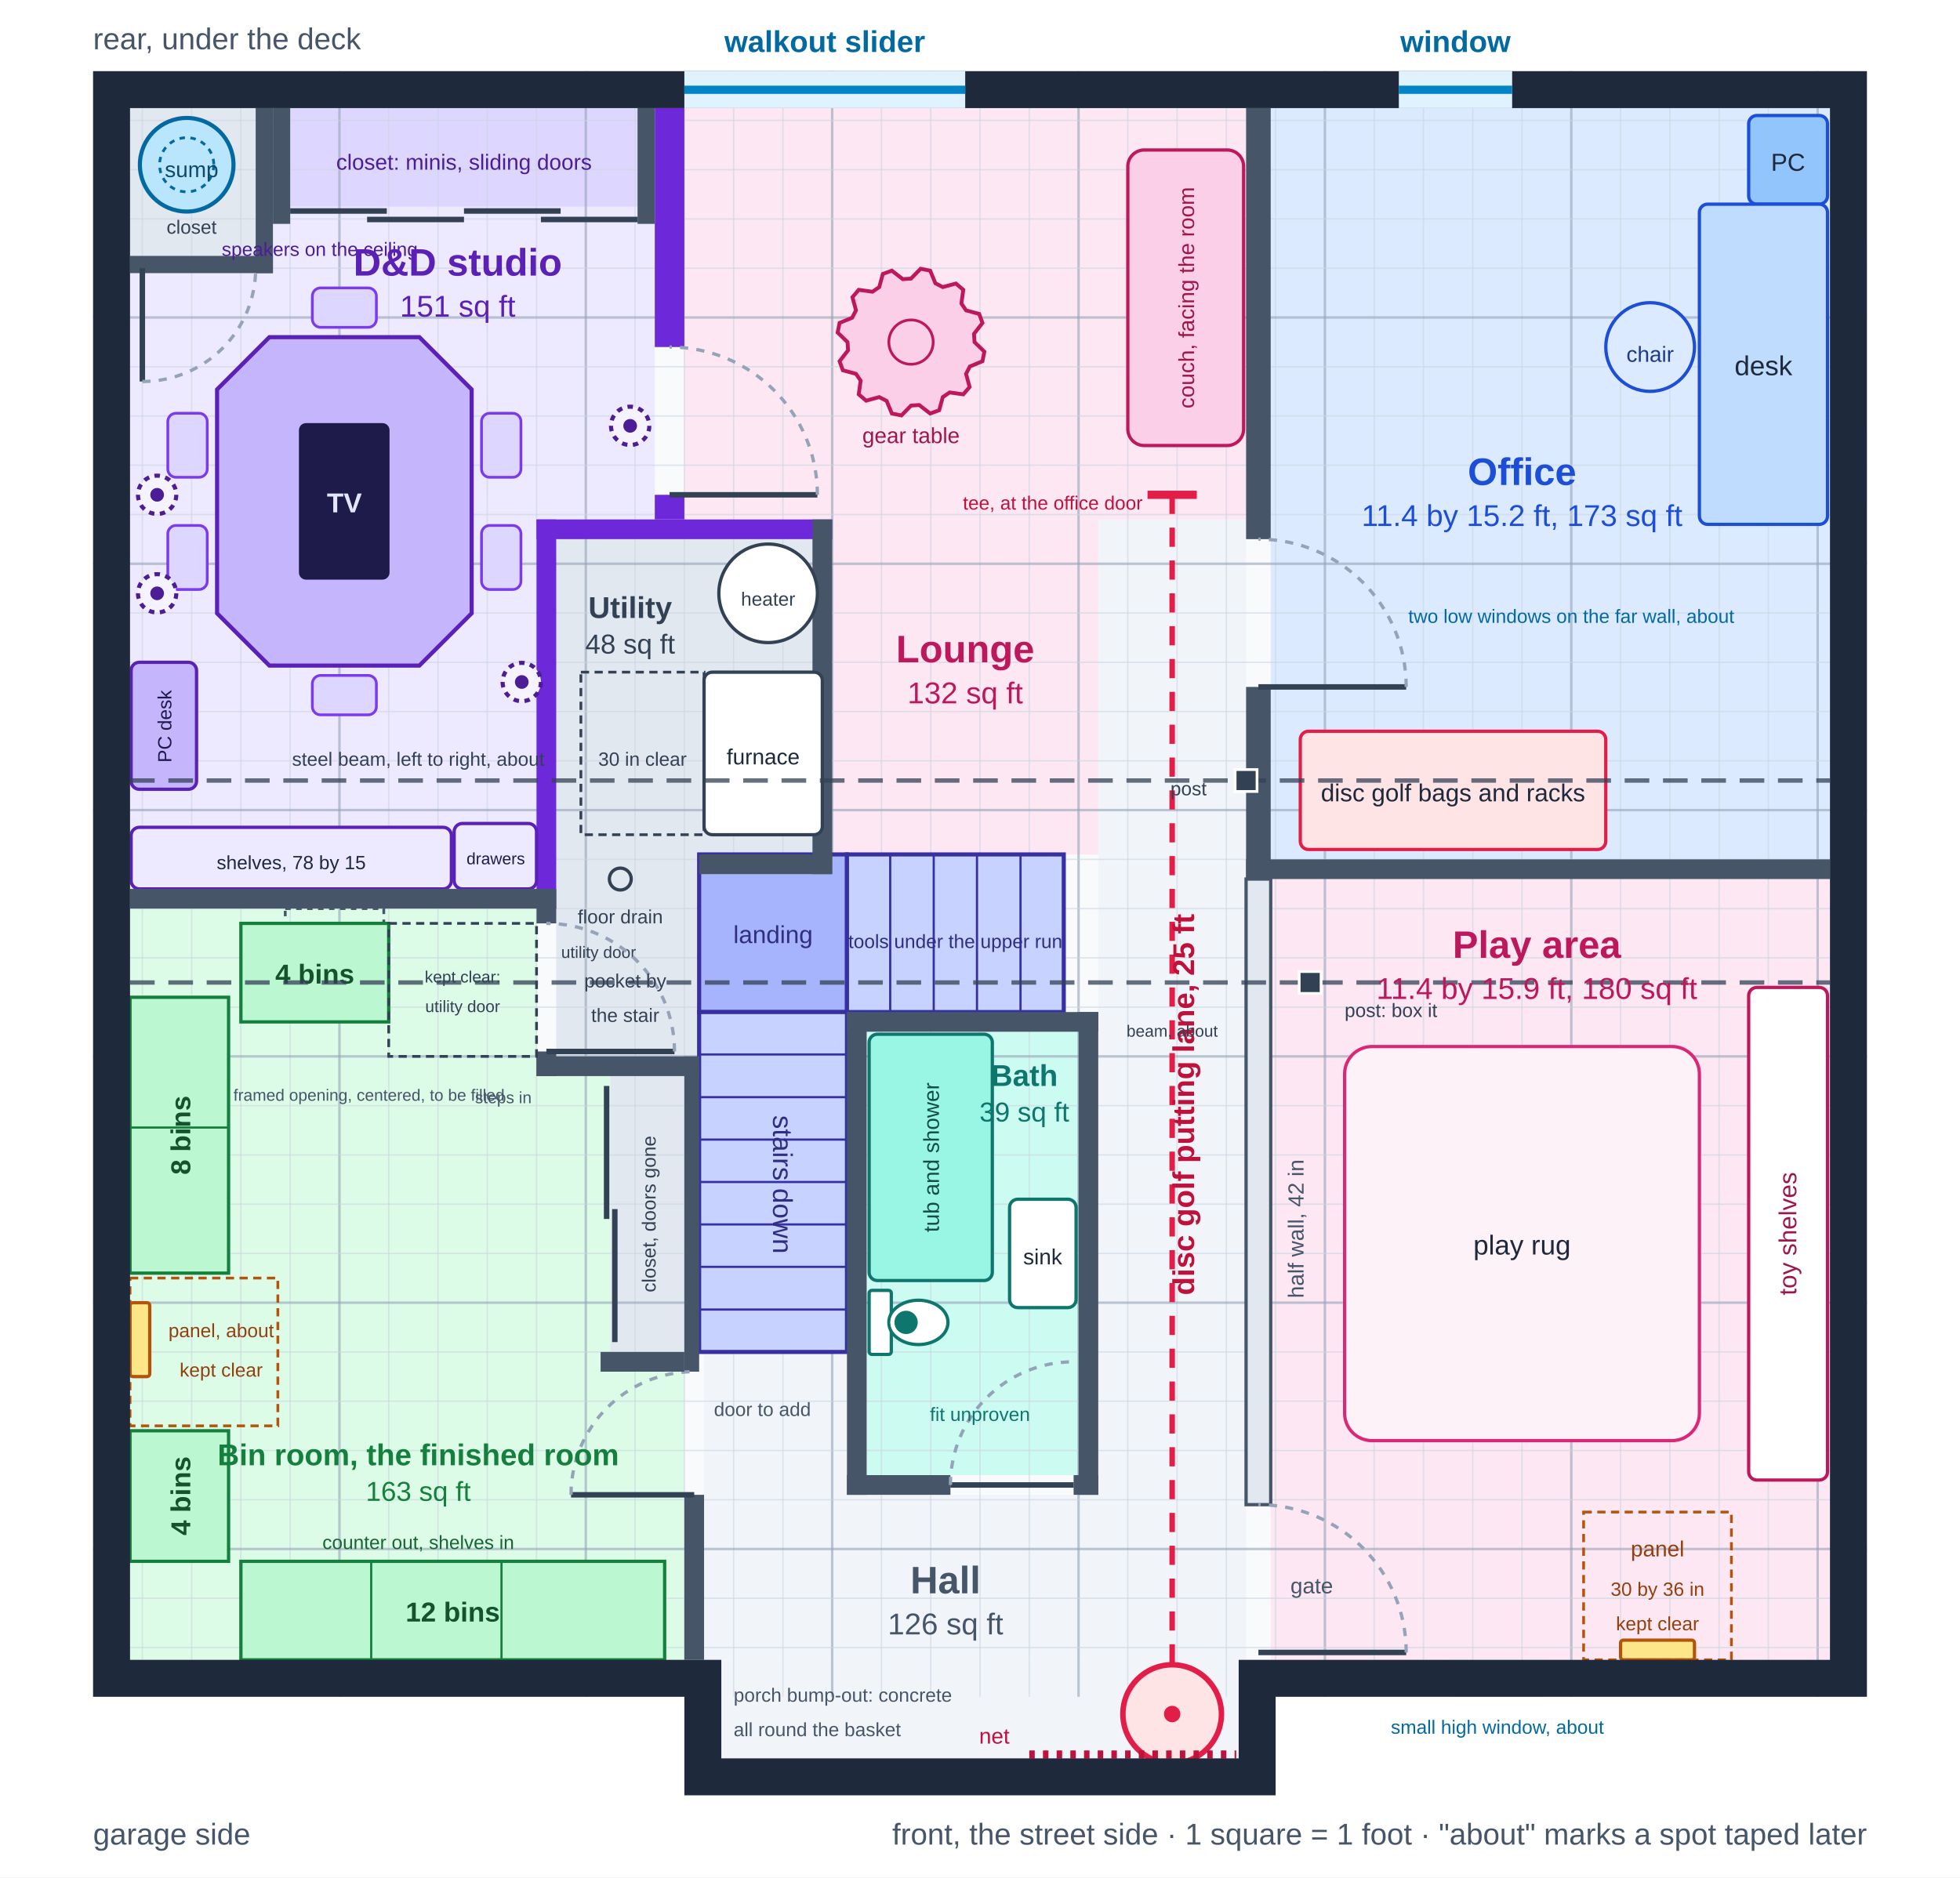
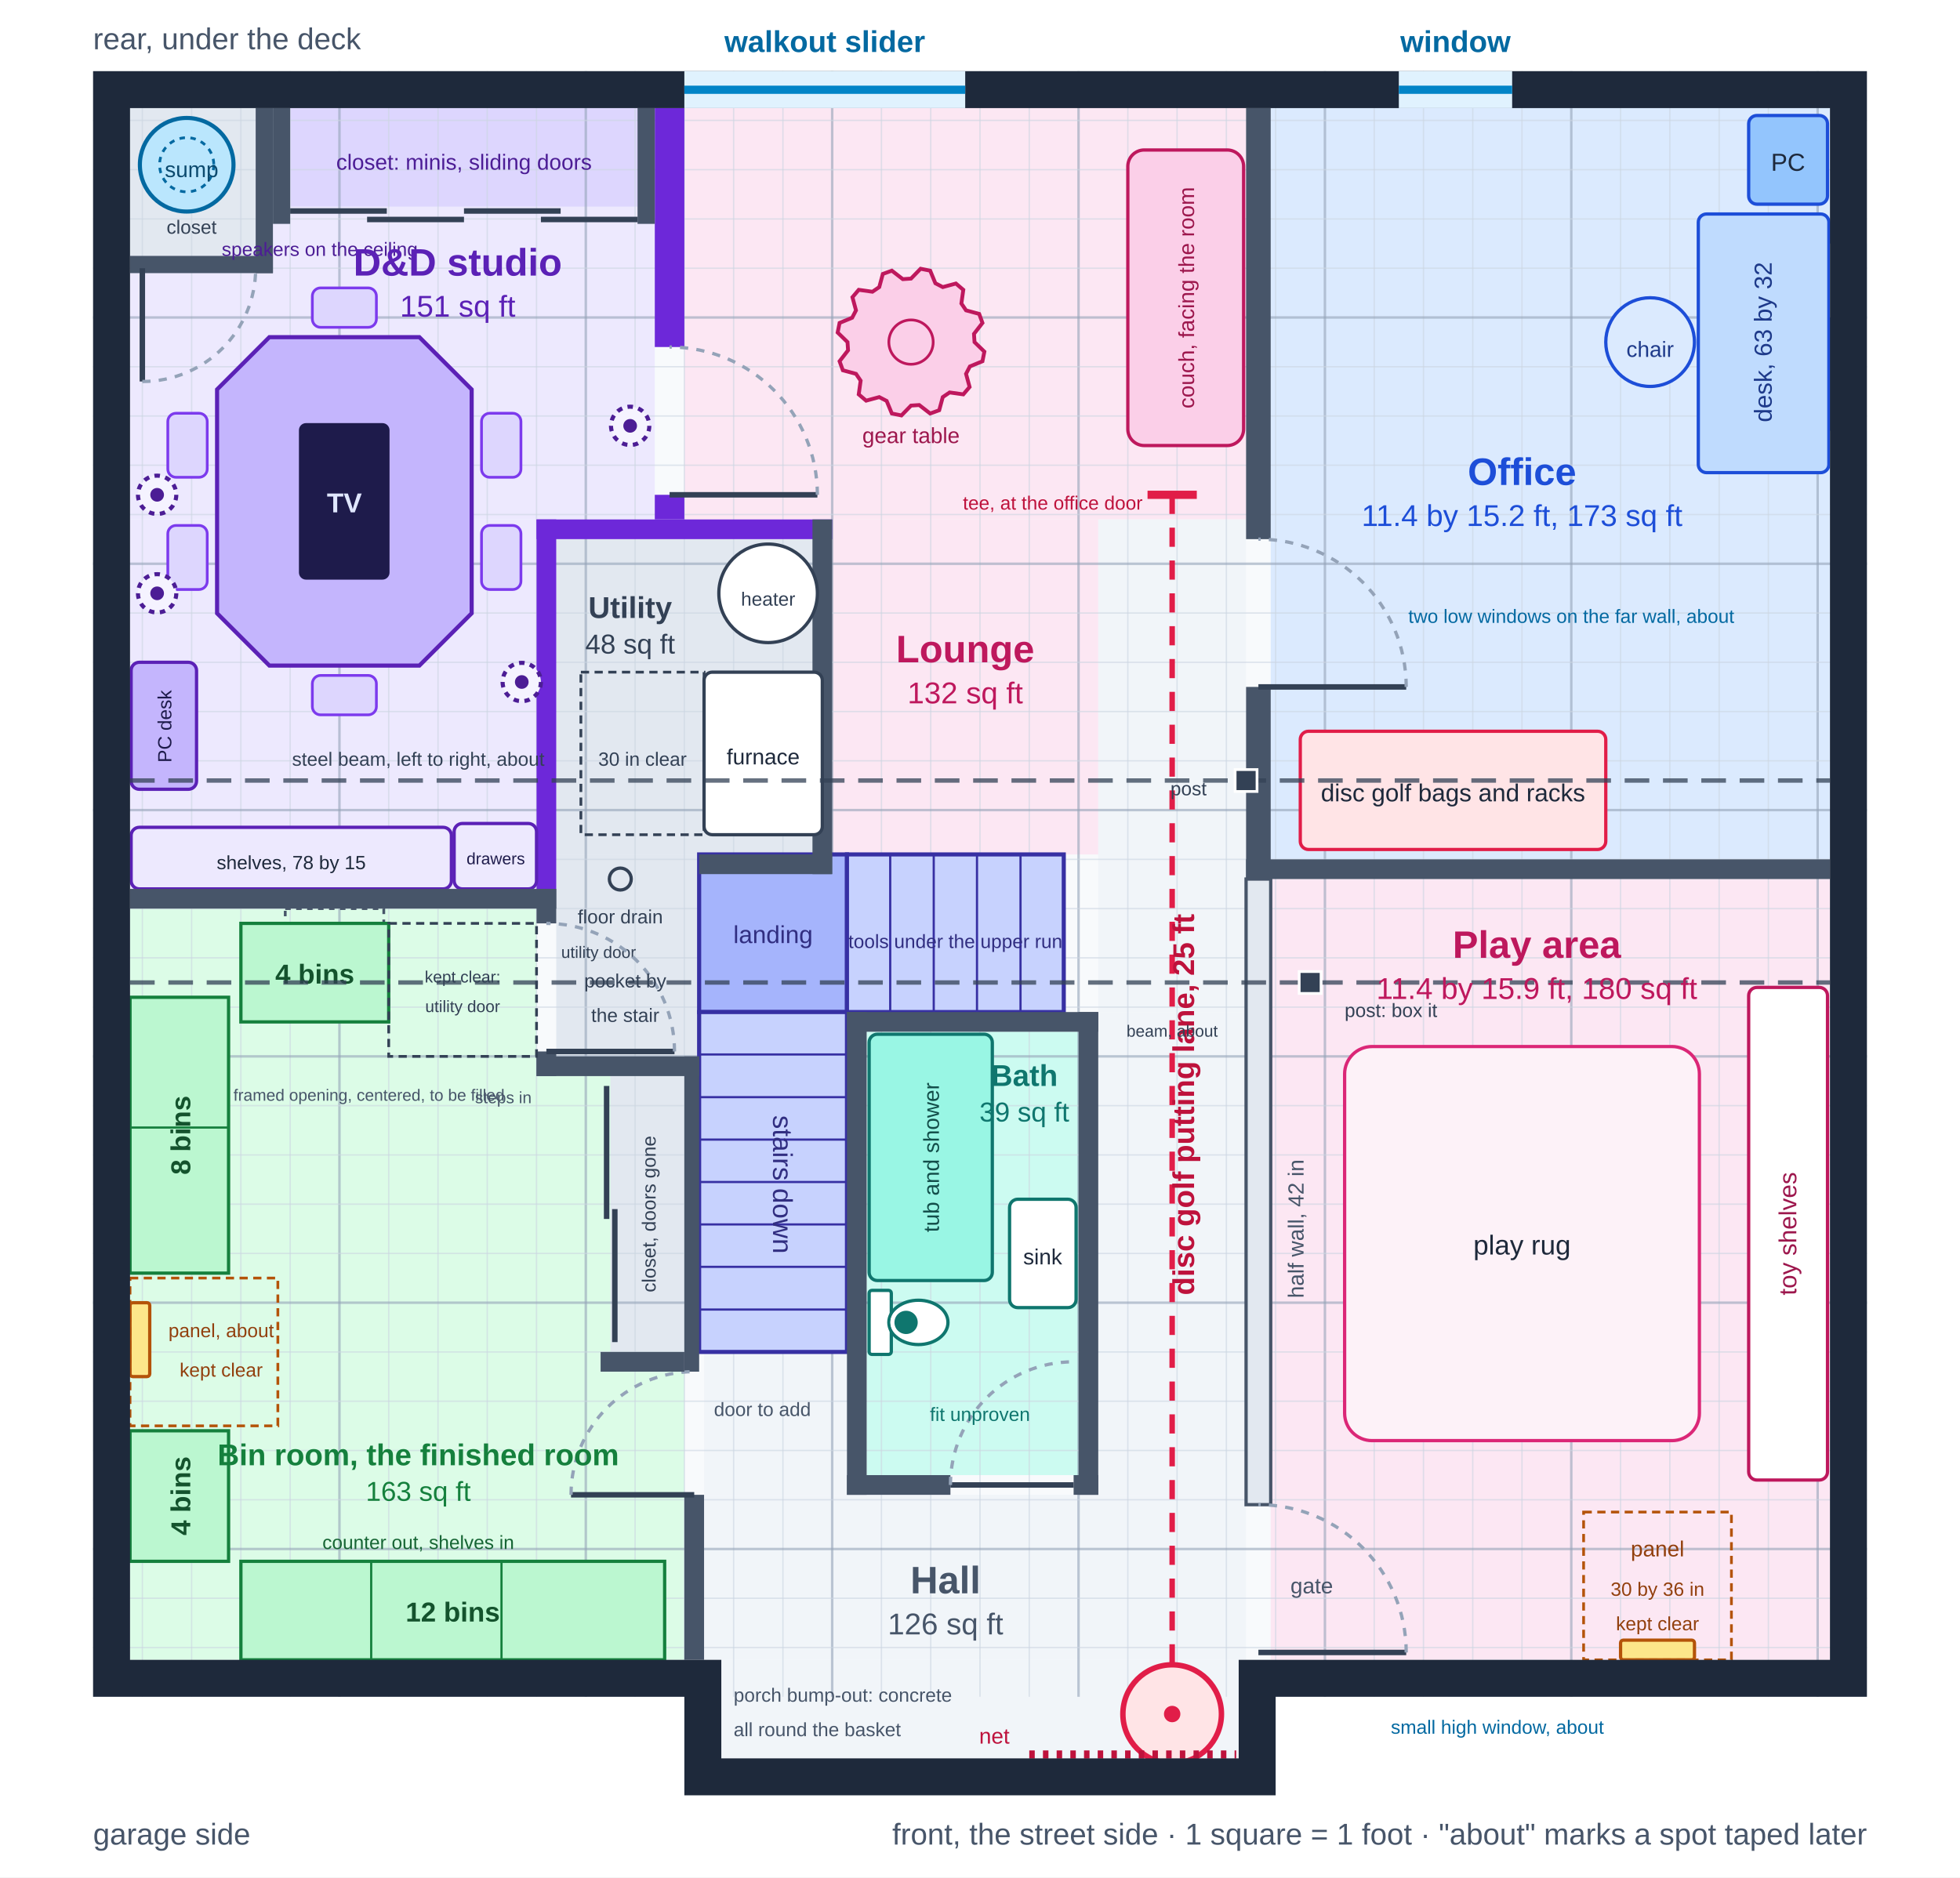
<svg xmlns="http://www.w3.org/2000/svg" viewBox="0 0 716 686" width="716" height="686" font-family="Segoe UI, Arial, sans-serif" role="img" aria-label="The basement with the D&amp;D studio by the utilities: studio, office, play area, bins in the finished room, the lane">
  <rect width="716" height="686" fill="#ffffff" />
  <rect x="34.0" y="26.0" width="648.0" height="594.0" fill="#f8fafc" />
  <rect x="250.0" y="620.0" width="216.0" height="36.0" fill="#f8fafc" />
  <rect x="47.5" y="39.5" width="191.7" height="150.3" fill="#ede9fe" />
  <rect x="47.5" y="189.8" width="148.5" height="135.0" fill="#ede9fe" />
  <rect x="47.5" y="39.5" width="45.9" height="54.0" fill="#e2e8f0" />
  <rect x="106.0" y="39.5" width="126.9" height="36.0" fill="#ddd6fe" />
  <rect x="47.5" y="332.0" width="148.5" height="54.0" fill="#dcfce7" />
  <rect x="47.5" y="386.0" width="202.5" height="220.5" fill="#dcfce7" />
  <rect x="223.0" y="393.2" width="27.0" height="100.8" fill="#e2e8f0" />
  <rect x="464.2" y="321.2" width="204.3" height="285.3" fill="#fce7f3" />
  <rect x="203.2" y="197.0" width="100.8" height="115.2" fill="#e2e8f0" />
  <rect x="203.2" y="312.2" width="52.2" height="73.8" fill="#e2e8f0" />
  <rect x="250.0" y="39.5" width="205.2" height="150.3" fill="#fce7f3" />
  <rect x="304.0" y="189.8" width="97.2" height="122.4" fill="#fce7f3" />
  <rect x="401.2" y="189.8" width="54.0" height="180.0" fill="#f1f5f9" />
  <rect x="401.2" y="369.8" width="54.0" height="176.4" fill="#f1f5f9" />
  <rect x="257.2" y="494.0" width="52.2" height="52.2" fill="#f1f5f9" />
  <rect x="257.2" y="546.2" width="198.0" height="60.3" fill="#f1f5f9" />
  <rect x="263.5" y="606.5" width="189.0" height="36.0" fill="#f1f5f9" />
  <rect x="464.2" y="39.5" width="204.3" height="274.5" fill="#dbeafe" />
  <rect x="316.6" y="377.0" width="77.4" height="162.0" fill="#ccfbf1" />
  <line x1="52.0" y1="26.0" x2="52.0" y2="620.0" stroke="#cbd5e1" stroke-width="0.5" opacity="0.6" />
  <line x1="70.0" y1="26.0" x2="70.0" y2="620.0" stroke="#cbd5e1" stroke-width="0.5" opacity="0.6" />
  <line x1="88.0" y1="26.0" x2="88.0" y2="620.0" stroke="#cbd5e1" stroke-width="0.5" opacity="0.6" />
  <line x1="106.0" y1="26.0" x2="106.0" y2="620.0" stroke="#cbd5e1" stroke-width="0.5" opacity="0.6" />
  <line x1="124.0" y1="26.0" x2="124.0" y2="620.0" stroke="#94a3b8" stroke-width="0.9" opacity="0.6" />
  <line x1="142.0" y1="26.0" x2="142.0" y2="620.0" stroke="#cbd5e1" stroke-width="0.5" opacity="0.6" />
  <line x1="160.0" y1="26.0" x2="160.0" y2="620.0" stroke="#cbd5e1" stroke-width="0.5" opacity="0.6" />
  <line x1="178.0" y1="26.0" x2="178.0" y2="620.0" stroke="#cbd5e1" stroke-width="0.5" opacity="0.6" />
  <line x1="196.0" y1="26.0" x2="196.0" y2="620.0" stroke="#cbd5e1" stroke-width="0.5" opacity="0.6" />
  <line x1="214.0" y1="26.0" x2="214.0" y2="620.0" stroke="#94a3b8" stroke-width="0.9" opacity="0.6" />
  <line x1="232.0" y1="26.0" x2="232.0" y2="620.0" stroke="#cbd5e1" stroke-width="0.5" opacity="0.6" />
  <line x1="250.0" y1="26.0" x2="250.0" y2="620.0" stroke="#cbd5e1" stroke-width="0.5" opacity="0.6" />
  <line x1="268.0" y1="26.0" x2="268.0" y2="620.0" stroke="#cbd5e1" stroke-width="0.5" opacity="0.6" />
  <line x1="286.0" y1="26.0" x2="286.0" y2="620.0" stroke="#cbd5e1" stroke-width="0.5" opacity="0.6" />
  <line x1="304.0" y1="26.0" x2="304.0" y2="620.0" stroke="#94a3b8" stroke-width="0.9" opacity="0.6" />
  <line x1="322.0" y1="26.0" x2="322.0" y2="620.0" stroke="#cbd5e1" stroke-width="0.5" opacity="0.6" />
  <line x1="340.0" y1="26.0" x2="340.0" y2="620.0" stroke="#cbd5e1" stroke-width="0.5" opacity="0.6" />
  <line x1="358.0" y1="26.0" x2="358.0" y2="620.0" stroke="#cbd5e1" stroke-width="0.5" opacity="0.6" />
  <line x1="376.0" y1="26.0" x2="376.0" y2="620.0" stroke="#cbd5e1" stroke-width="0.5" opacity="0.6" />
  <line x1="394.0" y1="26.0" x2="394.0" y2="620.0" stroke="#94a3b8" stroke-width="0.9" opacity="0.6" />
  <line x1="412.0" y1="26.0" x2="412.0" y2="620.0" stroke="#cbd5e1" stroke-width="0.5" opacity="0.6" />
  <line x1="430.0" y1="26.0" x2="430.0" y2="620.0" stroke="#cbd5e1" stroke-width="0.5" opacity="0.6" />
  <line x1="448.0" y1="26.0" x2="448.0" y2="620.0" stroke="#cbd5e1" stroke-width="0.5" opacity="0.6" />
  <line x1="466.0" y1="26.0" x2="466.0" y2="620.0" stroke="#cbd5e1" stroke-width="0.5" opacity="0.6" />
  <line x1="484.0" y1="26.0" x2="484.0" y2="620.0" stroke="#94a3b8" stroke-width="0.9" opacity="0.6" />
  <line x1="502.0" y1="26.0" x2="502.0" y2="620.0" stroke="#cbd5e1" stroke-width="0.5" opacity="0.6" />
  <line x1="520.0" y1="26.0" x2="520.0" y2="620.0" stroke="#cbd5e1" stroke-width="0.5" opacity="0.6" />
  <line x1="538.0" y1="26.0" x2="538.0" y2="620.0" stroke="#cbd5e1" stroke-width="0.5" opacity="0.6" />
  <line x1="556.0" y1="26.0" x2="556.0" y2="620.0" stroke="#cbd5e1" stroke-width="0.5" opacity="0.6" />
  <line x1="574.0" y1="26.0" x2="574.0" y2="620.0" stroke="#94a3b8" stroke-width="0.9" opacity="0.6" />
  <line x1="592.0" y1="26.0" x2="592.0" y2="620.0" stroke="#cbd5e1" stroke-width="0.5" opacity="0.6" />
  <line x1="610.0" y1="26.0" x2="610.0" y2="620.0" stroke="#cbd5e1" stroke-width="0.5" opacity="0.6" />
  <line x1="628.0" y1="26.0" x2="628.0" y2="620.0" stroke="#cbd5e1" stroke-width="0.5" opacity="0.6" />
  <line x1="646.0" y1="26.0" x2="646.0" y2="620.0" stroke="#cbd5e1" stroke-width="0.5" opacity="0.6" />
  <line x1="664.0" y1="26.0" x2="664.0" y2="620.0" stroke="#94a3b8" stroke-width="0.9" opacity="0.6" />
  <line x1="34.0" y1="44.0" x2="682.0" y2="44.0" stroke="#cbd5e1" stroke-width="0.5" opacity="0.6" />
  <line x1="34.0" y1="62.0" x2="682.0" y2="62.0" stroke="#cbd5e1" stroke-width="0.5" opacity="0.6" />
  <line x1="34.0" y1="80.0" x2="682.0" y2="80.0" stroke="#cbd5e1" stroke-width="0.5" opacity="0.6" />
  <line x1="34.0" y1="98.0" x2="682.0" y2="98.0" stroke="#cbd5e1" stroke-width="0.5" opacity="0.6" />
  <line x1="34.0" y1="116.0" x2="682.0" y2="116.0" stroke="#94a3b8" stroke-width="0.9" opacity="0.6" />
  <line x1="34.0" y1="134.0" x2="682.0" y2="134.0" stroke="#cbd5e1" stroke-width="0.5" opacity="0.6" />
  <line x1="34.0" y1="152.0" x2="682.0" y2="152.0" stroke="#cbd5e1" stroke-width="0.5" opacity="0.6" />
  <line x1="34.0" y1="170.0" x2="682.0" y2="170.0" stroke="#cbd5e1" stroke-width="0.5" opacity="0.6" />
  <line x1="34.0" y1="188.0" x2="682.0" y2="188.0" stroke="#cbd5e1" stroke-width="0.5" opacity="0.6" />
  <line x1="34.0" y1="206.0" x2="682.0" y2="206.0" stroke="#94a3b8" stroke-width="0.9" opacity="0.6" />
  <line x1="34.0" y1="224.0" x2="682.0" y2="224.0" stroke="#cbd5e1" stroke-width="0.5" opacity="0.6" />
  <line x1="34.0" y1="242.0" x2="682.0" y2="242.0" stroke="#cbd5e1" stroke-width="0.5" opacity="0.6" />
  <line x1="34.0" y1="260.0" x2="682.0" y2="260.0" stroke="#cbd5e1" stroke-width="0.5" opacity="0.6" />
  <line x1="34.0" y1="278.0" x2="682.0" y2="278.0" stroke="#cbd5e1" stroke-width="0.5" opacity="0.6" />
  <line x1="34.0" y1="296.0" x2="682.0" y2="296.0" stroke="#94a3b8" stroke-width="0.9" opacity="0.6" />
  <line x1="34.0" y1="314.0" x2="682.0" y2="314.0" stroke="#cbd5e1" stroke-width="0.5" opacity="0.6" />
  <line x1="34.0" y1="332.0" x2="682.0" y2="332.0" stroke="#cbd5e1" stroke-width="0.5" opacity="0.6" />
  <line x1="34.0" y1="350.0" x2="682.0" y2="350.0" stroke="#cbd5e1" stroke-width="0.5" opacity="0.6" />
  <line x1="34.0" y1="368.0" x2="682.0" y2="368.0" stroke="#cbd5e1" stroke-width="0.5" opacity="0.6" />
  <line x1="34.0" y1="386.0" x2="682.0" y2="386.0" stroke="#94a3b8" stroke-width="0.9" opacity="0.6" />
  <line x1="34.0" y1="404.0" x2="682.0" y2="404.0" stroke="#cbd5e1" stroke-width="0.5" opacity="0.6" />
  <line x1="34.0" y1="422.0" x2="682.0" y2="422.0" stroke="#cbd5e1" stroke-width="0.5" opacity="0.6" />
  <line x1="34.0" y1="440.0" x2="682.0" y2="440.0" stroke="#cbd5e1" stroke-width="0.5" opacity="0.6" />
  <line x1="34.0" y1="458.0" x2="682.0" y2="458.0" stroke="#cbd5e1" stroke-width="0.5" opacity="0.6" />
  <line x1="34.0" y1="476.0" x2="682.0" y2="476.0" stroke="#94a3b8" stroke-width="0.9" opacity="0.6" />
  <line x1="34.0" y1="494.0" x2="682.0" y2="494.0" stroke="#cbd5e1" stroke-width="0.5" opacity="0.6" />
  <line x1="34.0" y1="512.0" x2="682.0" y2="512.0" stroke="#cbd5e1" stroke-width="0.5" opacity="0.6" />
  <line x1="34.0" y1="530.0" x2="682.0" y2="530.0" stroke="#cbd5e1" stroke-width="0.5" opacity="0.6" />
  <line x1="34.0" y1="548.0" x2="682.0" y2="548.0" stroke="#cbd5e1" stroke-width="0.5" opacity="0.6" />
  <line x1="34.0" y1="566.0" x2="682.0" y2="566.0" stroke="#94a3b8" stroke-width="0.9" opacity="0.6" />
  <line x1="34.0" y1="584.0" x2="682.0" y2="584.0" stroke="#cbd5e1" stroke-width="0.5" opacity="0.6" />
  <line x1="34.0" y1="602.0" x2="682.0" y2="602.0" stroke="#cbd5e1" stroke-width="0.5" opacity="0.6" />
  <rect x="255.4" y="312.2" width="54.0" height="57.6" fill="#a5b4fc" stroke="#3730a3" stroke-width="1.5" />
  <rect x="309.4" y="312.2" width="79.2" height="57.6" fill="#c7d2fe" stroke="#3730a3" stroke-width="1.5" />
  <line x1="325.2" y1="312.2" x2="325.2" y2="369.8" stroke="#3730a3" stroke-width="0.8" />
  <line x1="341.1" y1="312.2" x2="341.1" y2="369.8" stroke="#3730a3" stroke-width="0.8" />
  <line x1="356.9" y1="312.2" x2="356.9" y2="369.8" stroke="#3730a3" stroke-width="0.8" />
  <line x1="372.8" y1="312.2" x2="372.8" y2="369.8" stroke="#3730a3" stroke-width="0.8" />
  <rect x="255.4" y="369.8" width="54.0" height="124.2" fill="#c7d2fe" stroke="#3730a3" stroke-width="1.5" />
  <line x1="255.4" y1="385.3" x2="309.4" y2="385.3" stroke="#3730a3" stroke-width="0.8" />
  <line x1="255.4" y1="400.9" x2="309.4" y2="400.9" stroke="#3730a3" stroke-width="0.8" />
  <line x1="255.4" y1="416.4" x2="309.4" y2="416.4" stroke="#3730a3" stroke-width="0.8" />
  <line x1="255.4" y1="431.9" x2="309.4" y2="431.9" stroke="#3730a3" stroke-width="0.8" />
  <line x1="255.4" y1="447.4" x2="309.4" y2="447.4" stroke="#3730a3" stroke-width="0.8" />
  <line x1="255.4" y1="462.9" x2="309.4" y2="462.9" stroke="#3730a3" stroke-width="0.8" />
  <line x1="255.4" y1="478.5" x2="309.4" y2="478.5" stroke="#3730a3" stroke-width="0.8" />
  <text x="282.4" y="344.6" font-size="9" fill="#312e81" text-anchor="middle">landing</text>
  <text x="282.4" y="432.8" font-size="10" fill="#312e81" text-anchor="middle" transform="rotate(90 282.4 432.8)">stairs down</text>
  <rect x="239.2" y="39.5" width="10.8" height="87.3" fill="#6d28d9" />
  <rect x="239.2" y="180.8" width="10.8" height="9.0" fill="#6d28d9" />
  <rect x="196.0" y="189.8" width="7.2" height="135.0" fill="#6d28d9" />
  <rect x="196.0" y="189.8" width="108.0" height="7.2" fill="#6d28d9" />
  <line x1="244.6" y1="180.8" x2="298.6" y2="180.8" stroke="#334155" stroke-width="2" />
  <path d="M 298.6 180.8 A 54.0 54.0 0 0 0 244.6 126.8" fill="none" stroke="#94a3b8" stroke-width="1.2" stroke-dasharray="3,3" />
  <rect x="47.5" y="93.5" width="52.2" height="6.3" fill="#475569" />
  <rect x="93.4" y="39.5" width="6.3" height="60.3" fill="#475569" />
  <line x1="52.0" y1="98.0" x2="52.0" y2="139.4" stroke="#334155" stroke-width="2" />
  <path d="M 52.0 139.4 A 41.4 41.4 0 0 0 93.4 98.0" fill="none" stroke="#94a3b8" stroke-width="1.2" stroke-dasharray="3,3" />
  <circle cx="68.2" cy="60.2" r="17.1" fill="#bae6fd" stroke="#0369a1" stroke-width="1.5" />
  <circle cx="68.2" cy="60.2" r="9.9" fill="none" stroke="#0369a1" stroke-width="1" stroke-dasharray="2,2" />
  <text x="70.0" y="64.7" font-size="8" fill="#0c4a6e" text-anchor="middle">sump</text>
  <text x="70.0" y="85.4" font-size="7" fill="#334155" text-anchor="middle">closet</text>
  <rect x="99.7" y="39.5" width="6.3" height="42.3" fill="#475569" />
  <rect x="232.9" y="39.5" width="6.3" height="42.3" fill="#475569" />
  <line x1="106.0" y1="77.1" x2="141.3" y2="77.1" stroke="#334155" stroke-width="2" />
  <line x1="134.1" y1="80.2" x2="169.5" y2="80.2" stroke="#334155" stroke-width="2" />
  <line x1="169.5" y1="77.1" x2="204.8" y2="77.1" stroke="#334155" stroke-width="2" />
  <line x1="197.6" y1="80.2" x2="232.9" y2="80.2" stroke="#334155" stroke-width="2" />
  <text x="169.5" y="62.0" font-size="8" fill="#4c1d95" text-anchor="middle">closet: minis, sliding doors</text>
  <polygon points="98.4,123.2 153.2,123.2 172.3,142.3 172.3,224.1 153.2,243.2 98.4,243.2 79.3,224.1 79.3,142.3" fill="#c4b5fd" stroke="#5b21b6" stroke-width="1.5" />
  <rect x="109.8" y="155.2" width="31.9" height="56.0" rx="2" fill="#1e1b4b" stroke="#1e1b4b" stroke-width="1.2" />
  <text x="125.8" y="187.2" font-size="10" font-weight="700" fill="#e0e7ff" text-anchor="middle">TV</text>
  <rect x="114.1" y="105.2" width="23.4" height="14.4" rx="3" fill="#ddd6fe" stroke="#7c3aed" />
  <rect x="114.1" y="246.8" width="23.4" height="14.4" rx="3" fill="#ddd6fe" stroke="#7c3aed" />
  <rect x="61.3" y="151.0" width="14.4" height="23.4" rx="3" fill="#ddd6fe" stroke="#7c3aed" />
  <rect x="175.9" y="151.0" width="14.4" height="23.4" rx="3" fill="#ddd6fe" stroke="#7c3aed" />
  <rect x="61.3" y="192.0" width="14.4" height="23.4" rx="3" fill="#ddd6fe" stroke="#7c3aed" />
  <rect x="175.9" y="192.0" width="14.4" height="23.4" rx="3" fill="#ddd6fe" stroke="#7c3aed" />
  <rect x="47.9" y="242.0" width="23.9" height="46.4" rx="3" fill="#c4b5fd" stroke="#5b21b6" stroke-width="1.2" />
  <text x="59.6" y="265.4" font-size="7" fill="#1e1b4b" text-anchor="middle" transform="rotate(-90 59.6 265.4)" dy="3">PC desk</text>
  <rect x="47.9" y="302.3" width="117.0" height="22.5" rx="3" fill="#ede9fe" stroke="#5b21b6" stroke-width="1.2" />
  <text x="106.4" y="317.6" font-size="7" fill="#1e293b" text-anchor="middle">shelves, 78 by 15</text>
  <rect x="165.9" y="300.9" width="30.1" height="23.9" rx="3" fill="#ede9fe" stroke="#5b21b6" stroke-width="1.2" />
  <text x="181.1" y="315.8" font-size="6" fill="#1e1b4b" text-anchor="middle">drawers</text>
  <circle cx="57.4" cy="180.8" r="7" fill="#f5f3ff" stroke="#4c1d95" stroke-width="1.5" stroke-dasharray="2,2" />
  <circle cx="57.4" cy="180.8" r="2.5" fill="#4c1d95" />
  <circle cx="230.2" cy="155.6" r="7" fill="#f5f3ff" stroke="#4c1d95" stroke-width="1.5" stroke-dasharray="2,2" />
  <circle cx="230.2" cy="155.6" r="2.5" fill="#4c1d95" />
  <circle cx="57.4" cy="216.8" r="7" fill="#f5f3ff" stroke="#4c1d95" stroke-width="1.5" stroke-dasharray="2,2" />
  <circle cx="57.4" cy="216.8" r="2.5" fill="#4c1d95" />
  <circle cx="190.6" cy="249.2" r="7" fill="#f5f3ff" stroke="#4c1d95" stroke-width="1.5" stroke-dasharray="2,2" />
  <circle cx="190.6" cy="249.2" r="2.5" fill="#4c1d95" />
  <text x="116.8" y="93.5" font-size="7" fill="#4c1d95" text-anchor="middle">speakers on the ceiling</text>
  <rect x="47.5" y="324.8" width="155.7" height="7.2" fill="#475569" />
  <rect x="196.0" y="324.8" width="7.2" height="12.6" fill="#475569" />
  <rect x="196.0" y="384.2" width="7.2" height="9.0" fill="#475569" />
  <text x="205.0" y="350.0" font-size="6" fill="#334155" text-anchor="start">utility door</text>
  <rect x="196.0" y="386.0" width="59.4" height="7.2" fill="#475569" />
  <rect x="250.0" y="386.0" width="5.4" height="115.2" fill="#475569" />
  <rect x="250.0" y="546.2" width="7.2" height="60.3" fill="#475569" />
  <line x1="253.6" y1="546.2" x2="208.6" y2="546.2" stroke="#334155" stroke-width="2" />
  <path d="M 208.6 546.2 A 45.0 45.0 0 0 1 253.6 501.2" fill="none" stroke="#94a3b8" stroke-width="1.2" stroke-dasharray="3,3" />
  <text x="260.8" y="517.4" font-size="7" fill="#475569" text-anchor="start">door to add</text>
  <rect x="219.4" y="494.0" width="30.6" height="7.2" fill="#475569" />
  <line x1="221.6" y1="396.8" x2="221.6" y2="445.4" stroke="#334155" stroke-width="2" />
  <line x1="224.6" y1="441.8" x2="224.6" y2="490.4" stroke="#334155" stroke-width="2" />
  <text x="236.5" y="443.6" font-size="7" fill="#334155" text-anchor="middle" transform="rotate(-90 236.5 443.6)" dy="3">closet, doors gone</text>
  <text x="194.2" y="403.1" font-size="6" fill="#475569" text-anchor="end">steps in</text>
  <rect x="47.5" y="476.0" width="7.2" height="27.0" rx="1" fill="#fde68a" stroke="#b45309" stroke-width="1.2" />
  <rect x="47.5" y="467.0" width="54.0" height="54.0" fill="none" stroke="#b45309" stroke-width="1" stroke-dasharray="3,2" />
  <text x="80.8" y="488.6" font-size="7" fill="#92400e" text-anchor="middle">panel, about</text>
  <text x="80.8" y="503.0" font-size="7" fill="#92400e" text-anchor="middle">kept clear</text>
  <rect x="104.2" y="332.0" width="36.0" height="5.4" fill="none" stroke="#475569" stroke-width="1" stroke-dasharray="2,2" />
  <text x="134.8" y="402.2" font-size="6" fill="#475569" text-anchor="middle">framed opening, centered, to be filled</text>
  <rect x="47.5" y="364.4" width="36.0" height="100.8" fill="#bbf7d0" stroke="#15803d" stroke-width="1.2" />
  <line x1="47.5" y1="412.0" x2="83.5" y2="412.0" stroke="#15803d" stroke-width="0.8" />
  <text x="65.5" y="418.8" font-size="10" font-weight="700" fill="#14532d" text-anchor="middle" transform="rotate(-90 65.5 414.8)">8 bins</text>
  <rect x="88.0" y="337.4" width="54.0" height="36.0" fill="#bbf7d0" stroke="#15803d" stroke-width="1.2" />
  <text x="115.0" y="359.4" font-size="10" font-weight="700" fill="#14532d" text-anchor="middle">4 bins</text>
  <rect x="142.0" y="337.4" width="54.0" height="48.6" fill="none" stroke="#334155" stroke-width="1" stroke-dasharray="3,2" />
  <text x="169.0" y="359.0" font-size="6" fill="#334155" text-anchor="middle">kept clear:</text>
  <text x="169.0" y="369.8" font-size="6" fill="#334155" text-anchor="middle">utility door</text>
  <rect x="88.0" y="570.5" width="154.8" height="36.0" fill="#bbf7d0" stroke="#15803d" stroke-width="1.2" />
  <line x1="135.6" y1="570.5" x2="135.6" y2="606.5" stroke="#15803d" stroke-width="0.8" />
  <line x1="183.2" y1="570.5" x2="183.2" y2="606.5" stroke="#15803d" stroke-width="0.8" />
  <text x="165.4" y="592.5" font-size="10" font-weight="700" fill="#14532d" text-anchor="middle">12 bins</text>
  <rect x="47.5" y="522.8" width="36.0" height="47.7" fill="#bbf7d0" stroke="#15803d" stroke-width="1.2" />
  <text x="65.5" y="550.6" font-size="10" font-weight="700" fill="#14532d" text-anchor="middle" transform="rotate(-90 65.5 546.6)">4 bins</text>
  <text x="152.8" y="566.0" font-size="7" fill="#166534" text-anchor="middle">counter out, shelves in</text>
  <rect x="491.2" y="382.4" width="129.6" height="144.0" rx="10" fill="#fdf2f8" stroke="#db2777" stroke-width="1.2" />
  <text x="556.0" y="458.4" font-size="10" fill="#1e293b" text-anchor="middle">play rug</text>
  <rect x="638.8" y="360.8" width="28.8" height="180.0" rx="3" fill="#ffffff" stroke="#be185d" stroke-width="1.2" />
  <text x="653.2" y="450.8" font-size="9" fill="#9d174d" text-anchor="middle" transform="rotate(-90 653.2 450.8)" dy="3">toy shelves</text>
  <rect x="592.0" y="599.3" width="27.0" height="7.2" rx="1" fill="#fde68a" stroke="#b45309" stroke-width="1.2" />
  <rect x="578.5" y="552.5" width="54.0" height="54.0" fill="none" stroke="#b45309" stroke-width="1" stroke-dasharray="3,2" />
  <text x="605.5" y="568.7" font-size="8" fill="#92400e" text-anchor="middle">panel</text>
  <text x="605.5" y="583.1" font-size="7" fill="#92400e" text-anchor="middle">30 by 36 in</text>
  <text x="605.5" y="595.7" font-size="7" fill="#92400e" text-anchor="middle">kept clear</text>
  <rect x="455.2" y="321.2" width="9.0" height="228.6" fill="#e2e8f0" stroke="#475569" stroke-width="1.2" />
  <line x1="459.7" y1="603.8" x2="513.7" y2="603.8" stroke="#334155" stroke-width="2" />
  <path d="M 513.7 603.8 A 54.0 54.0 0 0 0 459.7 549.8" fill="none" stroke="#94a3b8" stroke-width="1.2" stroke-dasharray="3,3" />
  <text x="473.2" y="449.0" font-size="8" fill="#475569" text-anchor="middle" transform="rotate(-90 473.2 449.0)" dy="3">half wall, 42 in</text>
  <text x="471.4" y="582.2" font-size="8" fill="#475569" text-anchor="start">gate</text>
  <text x="491.2" y="371.6" font-size="7" fill="#334155" text-anchor="start">post: box it</text>
  <rect x="529.0" y="606.5" width="36.0" height="13.5" fill="#e0f2fe" />
  <line x1="529.0" y1="613.3" x2="565.0" y2="613.3" stroke="#0284c7" stroke-width="3" />
  <text x="547.0" y="633.5" font-size="7" fill="#0369a1" text-anchor="middle">small high window, about</text>
  <rect x="296.8" y="189.8" width="7.2" height="129.6" fill="#475569" />
  <rect x="255.4" y="312.2" width="48.6" height="7.2" fill="#475569" />
  <line x1="199.6" y1="384.2" x2="246.4" y2="384.2" stroke="#334155" stroke-width="2" />
  <path d="M 246.4 384.2 A 46.8 46.8 0 0 0 199.6 337.4" fill="none" stroke="#94a3b8" stroke-width="1.2" stroke-dasharray="3,3" />
  <rect x="257.2" y="245.6" width="43.2" height="59.4" rx="3" fill="#ffffff" stroke="#334155" stroke-width="1.2" />
  <text x="278.8" y="279.3" font-size="8" fill="#1e293b" text-anchor="middle">furnace</text>
  <rect x="212.2" y="245.6" width="45.0" height="59.4" fill="none" stroke="#334155" stroke-width="1" stroke-dasharray="3,2" />
  <text x="234.7" y="279.8" font-size="7" fill="#334155" text-anchor="middle">30 in clear</text>
  <circle cx="280.6" cy="216.8" r="18.0" fill="#ffffff" stroke="#334155" stroke-width="1.2" />
  <text x="280.6" y="221.3" font-size="7" fill="#334155" text-anchor="middle">heater</text>
  <circle cx="226.6" cy="321.2" r="4" fill="none" stroke="#334155" stroke-width="1.2" />
  <text x="226.6" y="337.4" font-size="7" fill="#334155" text-anchor="middle">floor drain</text>
  <text x="228.4" y="360.8" font-size="7" fill="#334155" text-anchor="middle">pocket by</text>
  <text x="228.4" y="373.4" font-size="7" fill="#334155" text-anchor="middle">the stair</text>
  <rect x="412.0" y="54.8" width="42.3" height="108.0" rx="6" fill="#fbcfe8" stroke="#be185d" stroke-width="1.2" />
  <text x="433.2" y="108.8" font-size="8" fill="#9d174d" text-anchor="middle" transform="rotate(-90 433.2 108.8)" dy="3">couch, facing the room</text>
  <polygon points="356.0,125.0 359.6,128.5 358.9,132.0 354.3,133.9 352.9,136.6 354.2,141.4 351.9,144.1 346.9,143.4 344.4,145.1 343.1,149.9 339.8,151.1 335.8,148.0 332.8,148.2 329.3,151.8 325.8,151.1 323.9,146.5 321.2,145.1 316.4,146.4 313.7,144.1 314.4,139.1 312.7,136.6 307.9,135.3 306.7,132.0 309.8,128.0 309.6,125.0 306.0,121.5 306.7,118.0 311.3,116.1 312.7,113.4 311.4,108.6 313.7,105.9 318.7,106.6 321.2,104.9 322.5,100.1 325.8,98.9 329.8,102.0 332.8,101.8 336.3,98.2 339.8,98.9 341.7,103.5 344.4,104.9 349.2,103.6 351.9,105.9 351.2,110.9 352.9,113.4 357.7,114.7 358.9,118.0 355.8,122.0" fill="#fbcfe8" stroke="#be185d" stroke-width="1.4" />
  <circle cx="332.8" cy="125.0" r="8.1" fill="none" stroke="#be185d" stroke-width="1" />
  <text x="332.8" y="161.9" font-size="8" fill="#9d174d" text-anchor="middle">gear table</text>
  <text x="417.4" y="186.2" font-size="7" fill="#be123c" text-anchor="end">tee, at the office door</text>
  <text x="349.0" y="346.4" font-size="7" fill="#312e81" text-anchor="middle">tools under the upper run</text>
  <line x1="428.2" y1="180.8" x2="428.2" y2="626.3" stroke="#e11d48" stroke-width="2" stroke-dasharray="7,5" />
  <line x1="419.2" y1="180.8" x2="437.2" y2="180.8" stroke="#e11d48" stroke-width="3" />
  <circle cx="428.2" cy="626.3" r="18.0" fill="#ffe4e6" stroke="#e11d48" stroke-width="2" />
  <circle cx="428.2" cy="626.3" r="3" fill="#e11d48" />
  <text x="436.2" y="403.6" font-size="11" font-weight="700" fill="#be123c" text-anchor="middle" transform="rotate(-90 436.2 403.6)">disc golf putting lane, 25 ft</text>
  <line x1="376.0" y1="641.1" x2="451.6" y2="641.1" stroke="#be123c" stroke-width="3" stroke-dasharray="2,3" />
  <text x="368.8" y="637.1" font-size="8" fill="#be123c" text-anchor="end">net</text>
  <text x="268.0" y="621.8" font-size="7" fill="#475569" text-anchor="start">porch bump-out: concrete</text>
  <text x="268.0" y="634.4" font-size="7" fill="#475569" text-anchor="start">all round the basket</text>
  <rect x="455.2" y="39.5" width="9.0" height="157.5" fill="#475569" />
  <rect x="455.2" y="251.0" width="9.0" height="70.2" fill="#475569" />
  <rect x="455.2" y="314.0" width="213.3" height="7.2" fill="#475569" />
  <line x1="459.7" y1="251.0" x2="513.7" y2="251.0" stroke="#334155" stroke-width="2" />
  <path d="M 513.7 251.0 A 54.0 54.0 0 0 0 459.7 197.0" fill="none" stroke="#94a3b8" stroke-width="1.2" stroke-dasharray="3,3" />
  <rect x="638.8" y="42.2" width="28.8" height="32.4" rx="3" fill="#93c5fd" stroke="#1d4ed8" stroke-width="1.2" />
  <text x="653.2" y="62.4" font-size="9" fill="#1e293b" text-anchor="middle">PC</text>
-   <rect x="620.8" y="74.6" width="46.8" height="117.0" rx="3" fill="#bfdbfe" stroke="#1d4ed8" stroke-width="1.2" />
-   <text x="644.2" y="137.1" font-size="10" fill="#1e293b" text-anchor="middle">desk</text>
-   <circle cx="602.8" cy="126.8" r="16.2" fill="#dbeafe" stroke="#1d4ed8" stroke-width="1.2" />
-   <text x="602.8" y="132.2" font-size="8" fill="#1e3a8a" text-anchor="middle">chair</text>
+   <rect x="620.4" y="78.2" width="47.7" height="94.5" rx="3" fill="#bfdbfe" stroke="#1d4ed8" stroke-width="1.2" />
+   <text x="644.2" y="125.0" font-size="9" fill="#1e3a8a" text-anchor="middle" transform="rotate(-90 644.2 125.0)" dy="3">desk, 63 by 32</text>
+   <circle cx="602.8" cy="125.0" r="16.2" fill="#dbeafe" stroke="#1d4ed8" stroke-width="1.2" />
+   <text x="602.8" y="130.4" font-size="8" fill="#1e3a8a" text-anchor="middle">chair</text>
  <rect x="475.0" y="267.2" width="111.6" height="43.2" rx="3" fill="#ffe4e6" stroke="#e11d48" stroke-width="1.2" />
  <text x="530.8" y="292.8" font-size="9" fill="#1e293b" text-anchor="middle">disc golf bags and racks</text>
  <rect x="668.5" y="89.0" width="13.5" height="27.0" fill="#e0f2fe" />
  <line x1="675.3" y1="89.0" x2="675.3" y2="116.0" stroke="#0284c7" stroke-width="3" />
  <rect x="668.5" y="157.4" width="13.5" height="27.0" fill="#e0f2fe" />
  <line x1="675.3" y1="157.4" x2="675.3" y2="184.4" stroke="#0284c7" stroke-width="3" />
  <text x="574.0" y="227.6" font-size="7" fill="#0369a1" text-anchor="middle">two low windows on the far wall, about</text>
  <rect x="309.4" y="369.8" width="91.8" height="7.2" fill="#475569" />
  <rect x="309.4" y="369.8" width="7.2" height="176.4" fill="#475569" />
  <rect x="394.0" y="369.8" width="7.2" height="176.4" fill="#475569" />
  <rect x="309.4" y="539.0" width="37.8" height="7.2" fill="#475569" />
  <rect x="392.2" y="539.0" width="9.0" height="7.2" fill="#475569" />
  <line x1="392.2" y1="542.6" x2="347.2" y2="542.6" stroke="#334155" stroke-width="2" />
  <path d="M 347.2 542.6 A 45.0 45.0 0 0 1 392.2 497.6" fill="none" stroke="#94a3b8" stroke-width="1.2" stroke-dasharray="3,3" />
  <rect x="317.5" y="377.9" width="45.0" height="90.0" rx="3" fill="#99f6e4" stroke="#0f766e" stroke-width="1.2" />
  <text x="340.0" y="422.9" font-size="8" fill="#134e4a" text-anchor="middle" transform="rotate(-90 340.0 422.9)" dy="3">tub and shower</text>
  <rect x="317.5" y="471.5" width="8.1" height="23.4" rx="1" fill="#ffffff" stroke="#0f766e" stroke-width="1.2" />
  <ellipse cx="335.5" cy="483.2" rx="10.8" ry="8.1" fill="#ffffff" stroke="#0f766e" stroke-width="1.2" />
  <rect x="368.8" y="438.2" width="24.3" height="39.6" rx="3" fill="#ffffff" stroke="#0f766e" stroke-width="1.2" />
  <text x="380.9" y="462.0" font-size="8" fill="#1e293b" text-anchor="middle">sink</text>
  <text x="358.0" y="519.2" font-size="7" fill="#0f766e" text-anchor="middle">fit unproven</text>
  <line x1="47.5" y1="285.2" x2="668.5" y2="285.2" stroke="#334155" stroke-width="1.6" stroke-dasharray="9,5" opacity="0.75" />
  <line x1="47.5" y1="359.0" x2="668.5" y2="359.0" stroke="#334155" stroke-width="1.6" stroke-dasharray="9,5" opacity="0.75" />
  <text x="152.8" y="279.8" font-size="7" fill="#334155" text-anchor="middle">steel beam, left to right, about</text>
  <text x="428.2" y="378.8" font-size="6" fill="#334155" text-anchor="middle">beam, about</text>
  <rect x="451.2" y="281.2" width="8" height="8" fill="#334155" stroke="#ffffff" stroke-width="1" />
  <rect x="474.6" y="355.0" width="8" height="8" fill="#334155" stroke="#ffffff" stroke-width="1" />
  <text x="440.8" y="290.6" font-size="7" fill="#334155" text-anchor="end">post</text>
  <path d="M 34 26 H 682.0 V 620.0 H 466.0 V 656.0 H 250.0 V 620.0 H 34 Z M 47.5 39.5 V 606.5 H 263.5 V 642.5 H 452.5 V 606.5 H 668.5 V 39.5 Z" fill="#1e293b" fill-rule="evenodd" />
  <rect x="250.0" y="26.0" width="102.6" height="13.5" fill="#e0f2fe" />
  <line x1="250.0" y1="32.8" x2="352.6" y2="32.8" stroke="#0284c7" stroke-width="3" />
  <text x="301.3" y="19.0" font-size="11" font-weight="700" fill="#0369a1" text-anchor="middle">walkout slider</text>
  <rect x="511.0" y="26.0" width="41.4" height="13.5" fill="#e0f2fe" />
  <line x1="511.0" y1="32.8" x2="552.4" y2="32.8" stroke="#0284c7" stroke-width="3" />
  <text x="531.7" y="19.0" font-size="11" font-weight="700" fill="#0369a1" text-anchor="middle">window</text>
  <circle cx="331.0" cy="483.2" r="5" fill="#0f766e" stroke="#ffffff" stroke-width="1.5" />
  <text x="167.2" y="100.7" font-size="14" font-weight="700" fill="#5b21b6" text-anchor="middle">D&amp;D studio</text>
  <text x="167.2" y="115.7" font-size="11" fill="#5b21b6" text-anchor="middle">151 sq ft</text>
  <text x="152.8" y="535.4" font-size="11" font-weight="700" fill="#15803d" text-anchor="middle">Bin room, the finished room</text>
  <text x="152.8" y="548.4" font-size="10" fill="#15803d" text-anchor="middle">163 sq ft</text>
  <text x="561.4" y="350.0" font-size="14" font-weight="700" fill="#be185d" text-anchor="middle">Play area</text>
  <text x="561.4" y="365.0" font-size="11" fill="#be185d" text-anchor="middle">11.4 by 15.9 ft, 180 sq ft</text>
  <text x="230.2" y="225.8" font-size="11" font-weight="700" fill="#334155" text-anchor="middle">Utility</text>
  <text x="230.2" y="238.8" font-size="10" fill="#334155" text-anchor="middle">48 sq ft</text>
  <text x="352.6" y="242.0" font-size="14" font-weight="700" fill="#be185d" text-anchor="middle">Lounge</text>
  <text x="352.6" y="257.0" font-size="11" fill="#be185d" text-anchor="middle">132 sq ft</text>
  <text x="345.4" y="582.2" font-size="14" font-weight="700" fill="#475569" text-anchor="middle">Hall</text>
  <text x="345.4" y="597.2" font-size="11" fill="#475569" text-anchor="middle">126 sq ft</text>
  <text x="556.0" y="177.2" font-size="14" font-weight="700" fill="#1d4ed8" text-anchor="middle">Office</text>
  <text x="556.0" y="192.2" font-size="11" fill="#1d4ed8" text-anchor="middle">11.4 by 15.2 ft, 173 sq ft</text>
  <text x="374.2" y="396.8" font-size="11" font-weight="700" fill="#0f766e" text-anchor="middle">Bath</text>
  <text x="374.2" y="409.8" font-size="10" fill="#0f766e" text-anchor="middle">39 sq ft</text>
  <text x="34.0" y="18.0" font-size="11" fill="#475569">rear, under the deck</text>
  <text x="682.0" y="674.0" font-size="11" fill="#475569" text-anchor="end">front, the street side · 1 square = 1 foot · "about" marks a spot taped later</text>
  <text x="34.0" y="674.0" font-size="11" fill="#475569">garage side</text>
</svg>
